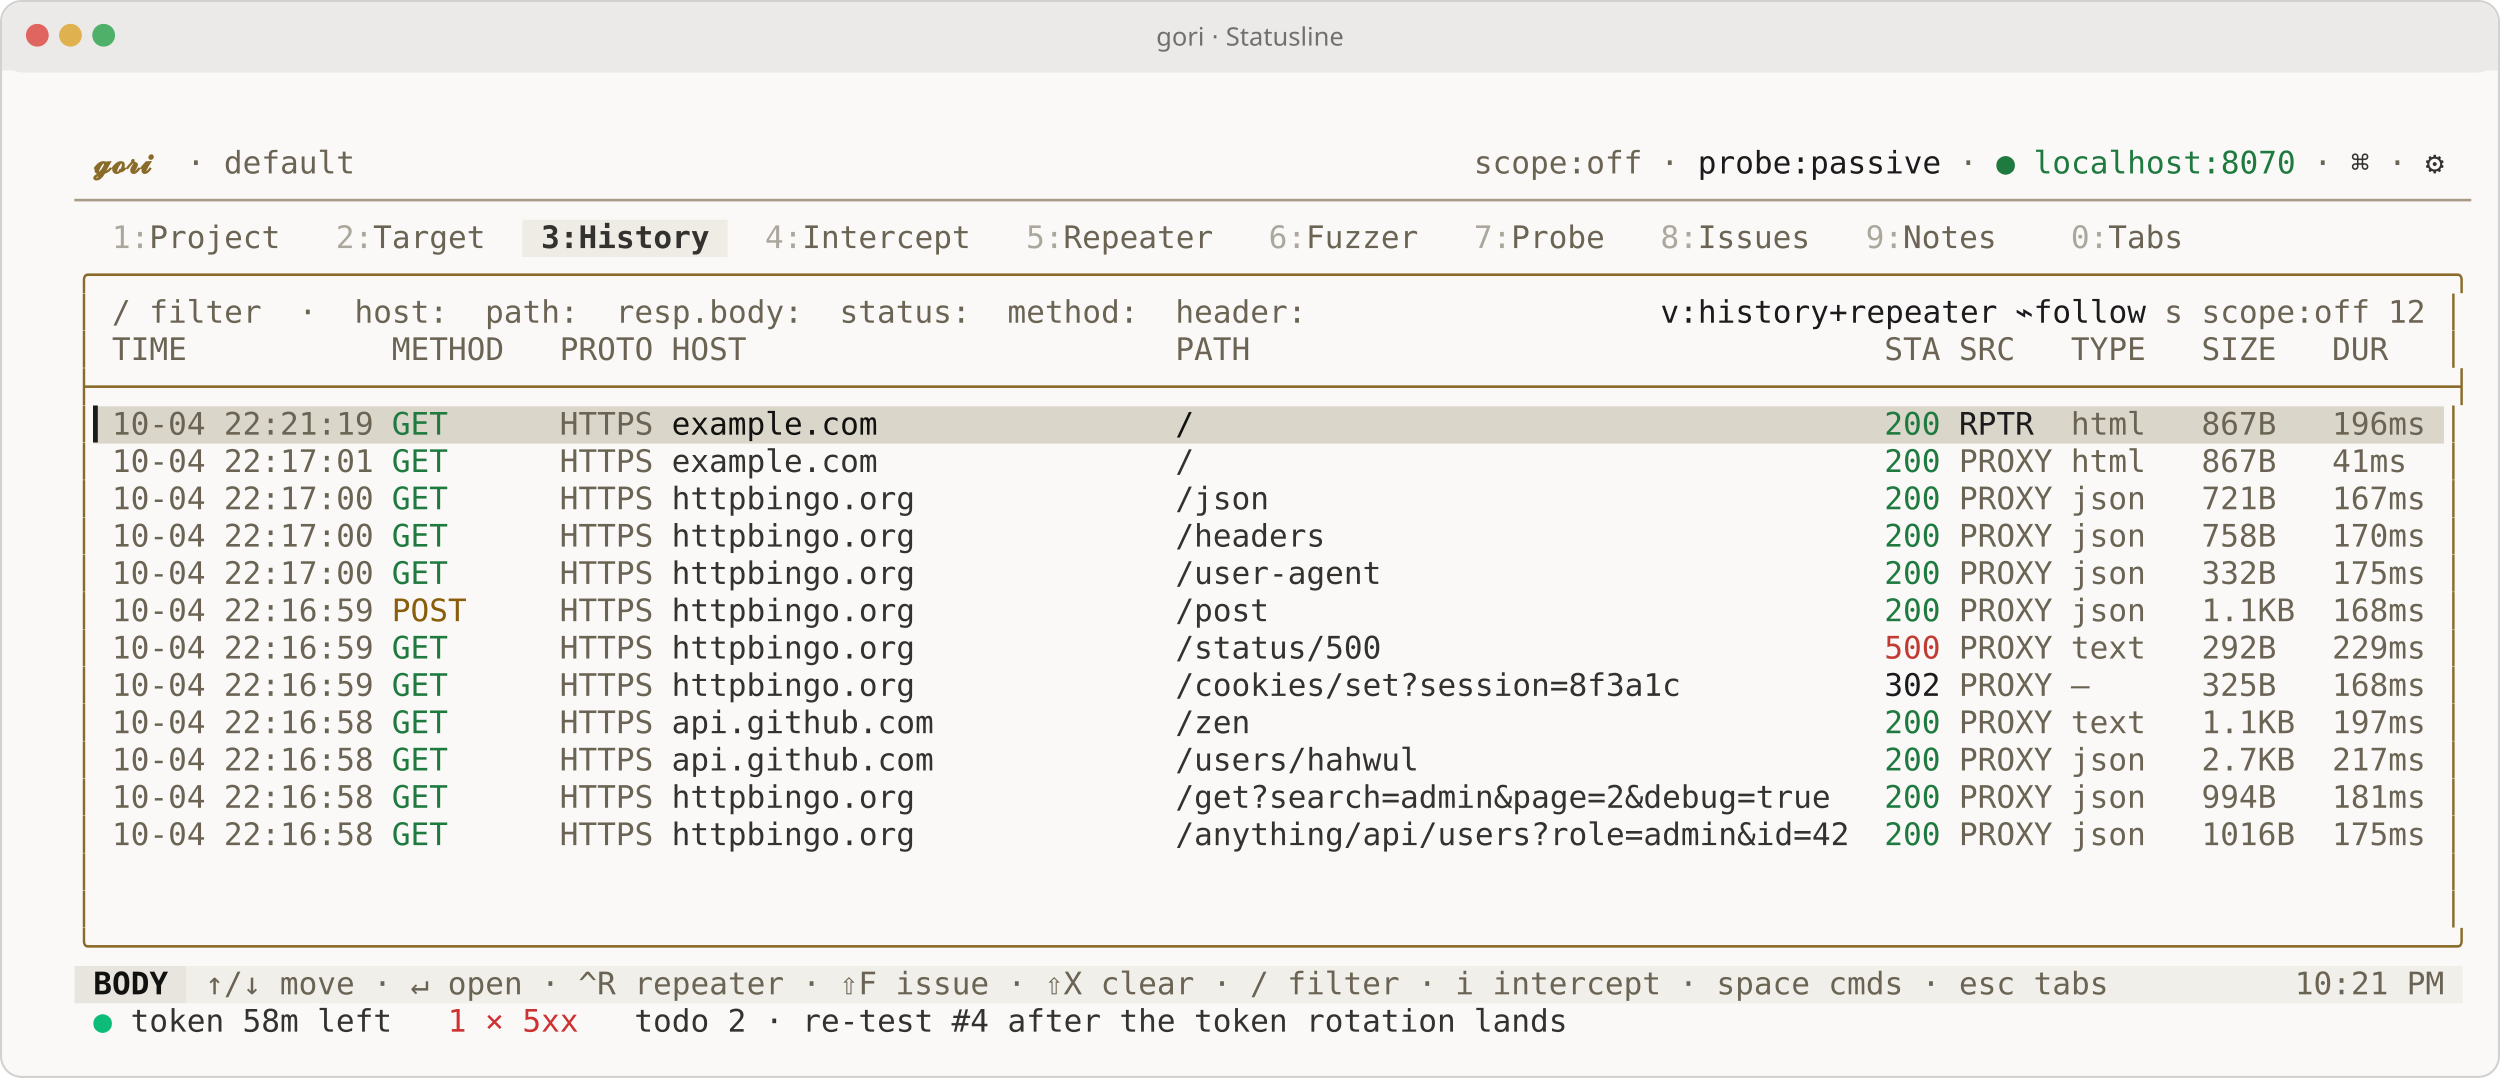
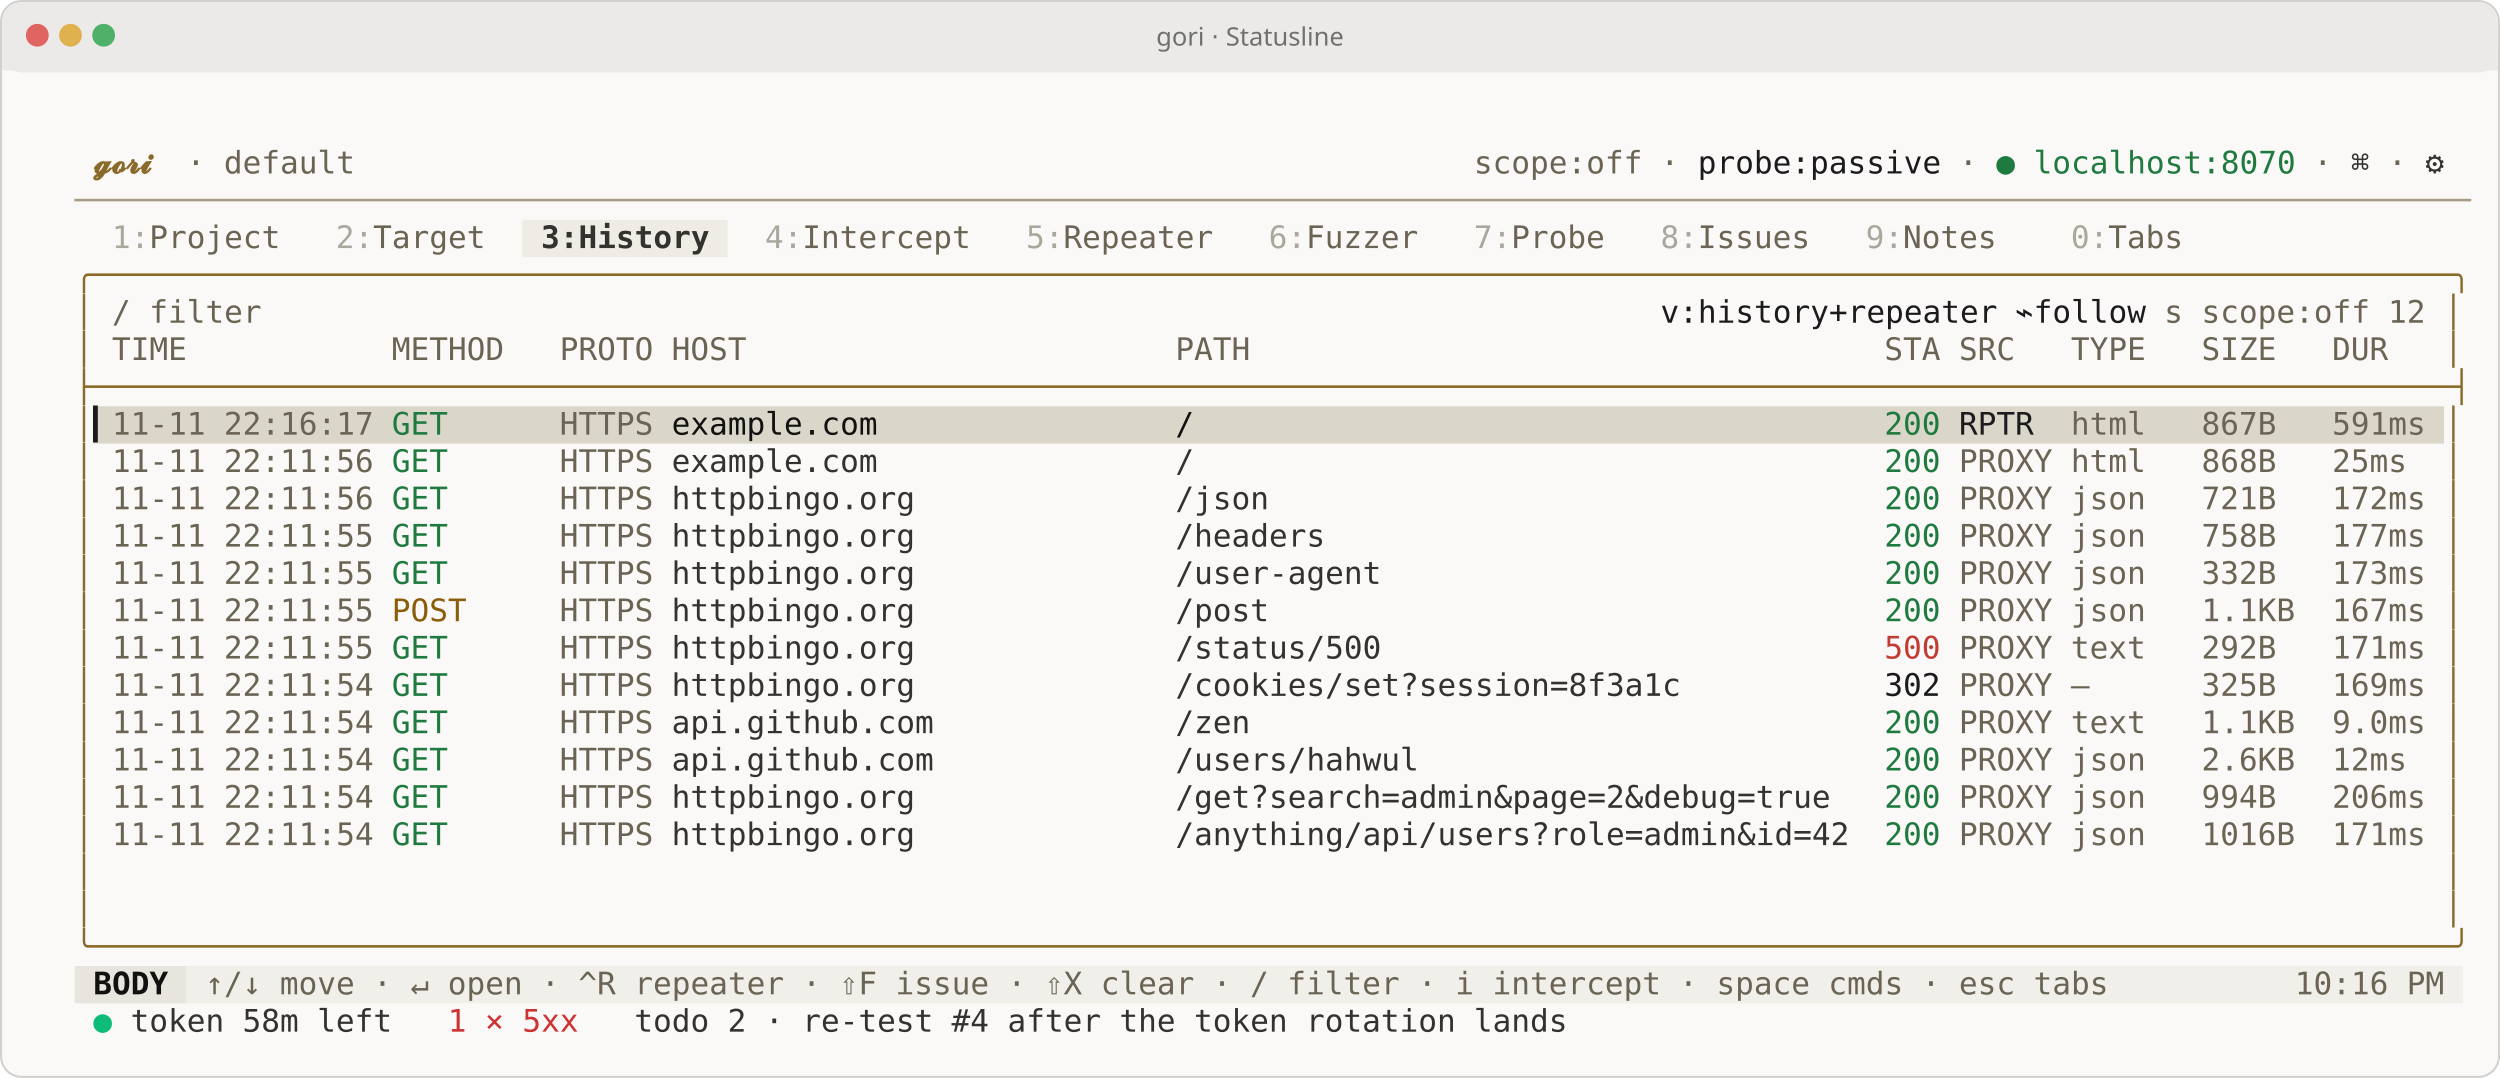
<svg xmlns="http://www.w3.org/2000/svg" width="1206" height="520" viewBox="0 0 1206.0 520.0" font-family="ui-monospace,'SF Mono','JetBrains Mono',Menlo,Consolas,monospace" font-size="15.0px" role="img" aria-label="gori · Statusline">
  <rect x="0.5" y="0.5" width="1205.0" height="519.0" rx="10" ry="10" fill="#faf9f7" stroke="#d2d1cf" stroke-width="1" />
  <rect x="1" y="1" width="1204.0" height="34.0" rx="10" ry="10" fill="#ebeae8" />
  <rect x="1" y="24.0" width="1204.0" height="10" fill="#ebeae8" />
  <circle cx="18.0" cy="17.0" r="5.5" fill="#e0645f" />
  <circle cx="34.0" cy="17.0" r="5.5" fill="#e0b24f" />
  <circle cx="50.0" cy="17.0" r="5.5" fill="#4fb06a" />
  <text x="603.0" y="22.0" text-anchor="middle" fill="#70706f" font-family="'Apple Symbols','Segoe UI Symbol','Cambria Math','STIX Two Math','Noto Sans Math','DejaVu Sans',ui-monospace,'SF Mono','JetBrains Mono',Menlo,Consolas,monospace" font-size="12.3px">gori · Statusline</text>
  <rect x="252.00" y="106.00" width="99.00" height="18.00" fill="#eeece5" />
  <rect x="45.00" y="196.00" width="1134.00" height="18.00" fill="#dbd6ca" />
  <rect x="36.00" y="466.00" width="54.00" height="18.00" fill="#e7e5de" />
  <rect x="90.00" y="466.00" width="1098.00" height="18.00" fill="#f0efea" />
  <text x="45.00" y="83.68" textLength="36.00" lengthAdjust="spacingAndGlyphs" fill="#8a6a28" font-weight="700" xml:space="preserve">𝓰𝓸𝓻𝓲</text>
  <text x="90.00" y="83.68" textLength="9.00" lengthAdjust="spacingAndGlyphs" fill="#6b6454" xml:space="preserve">·</text>
  <text x="108.00" y="83.68" textLength="63.00" lengthAdjust="spacingAndGlyphs" fill="#6b6454" xml:space="preserve">default</text>
  <text x="711.00" y="83.68" textLength="81.00" lengthAdjust="spacingAndGlyphs" fill="#6b6454" xml:space="preserve">scope:off</text>
  <text x="801.00" y="83.68" textLength="9.00" lengthAdjust="spacingAndGlyphs" fill="#6b6454" xml:space="preserve">·</text>
  <text x="819.00" y="83.68" textLength="117.00" lengthAdjust="spacingAndGlyphs" fill="#1b1b1d" xml:space="preserve">probe:passive</text>
  <text x="945.00" y="83.68" textLength="9.00" lengthAdjust="spacingAndGlyphs" fill="#6b6454" xml:space="preserve">·</text>
  <text x="963.00" y="83.68" textLength="9.00" lengthAdjust="spacingAndGlyphs" fill="#1f7a40" xml:space="preserve">●</text>
  <text x="981.00" y="83.68" textLength="126.00" lengthAdjust="spacingAndGlyphs" fill="#1f7a40" xml:space="preserve">localhost:8070</text>
  <text x="1116.00" y="83.68" textLength="9.00" lengthAdjust="spacingAndGlyphs" fill="#6b6454" xml:space="preserve">·</text>
  <text x="1134.00" y="83.68" textLength="9.00" lengthAdjust="spacingAndGlyphs" fill="#33322f" xml:space="preserve">⌘</text>
  <text x="1152.00" y="83.68" textLength="9.00" lengthAdjust="spacingAndGlyphs" fill="#6b6454" xml:space="preserve">·</text>
  <text x="1170.00" y="83.68" textLength="9.00" lengthAdjust="spacingAndGlyphs" fill="#33322f" xml:space="preserve">⚙</text>
  <text x="36.00" y="101.68" textLength="1152.00" lengthAdjust="spacingAndGlyphs" fill="#a89a86" xml:space="preserve">────────────────────────────────────────────────────────────────────────────────────────────────────────────────────────────────</text>
  <text x="54.00" y="119.68" textLength="18.00" lengthAdjust="spacingAndGlyphs" fill="#aba79d" xml:space="preserve">1:</text>
  <text x="72.00" y="119.68" textLength="63.00" lengthAdjust="spacingAndGlyphs" fill="#6b6454" xml:space="preserve">Project</text>
  <text x="162.00" y="119.68" textLength="18.00" lengthAdjust="spacingAndGlyphs" fill="#aba79d" xml:space="preserve">2:</text>
  <text x="180.00" y="119.68" textLength="54.00" lengthAdjust="spacingAndGlyphs" fill="#6b6454" xml:space="preserve">Target</text>
  <text x="261.00" y="119.68" textLength="81.00" lengthAdjust="spacingAndGlyphs" fill="#33322f" font-weight="700" xml:space="preserve">3:History</text>
  <text x="369.00" y="119.68" textLength="18.00" lengthAdjust="spacingAndGlyphs" fill="#aba79d" xml:space="preserve">4:</text>
  <text x="387.00" y="119.68" textLength="81.00" lengthAdjust="spacingAndGlyphs" fill="#6b6454" xml:space="preserve">Intercept</text>
  <text x="495.00" y="119.68" textLength="18.00" lengthAdjust="spacingAndGlyphs" fill="#aba79d" xml:space="preserve">5:</text>
  <text x="513.00" y="119.68" textLength="72.00" lengthAdjust="spacingAndGlyphs" fill="#6b6454" xml:space="preserve">Repeater</text>
  <text x="612.00" y="119.68" textLength="18.00" lengthAdjust="spacingAndGlyphs" fill="#aba79d" xml:space="preserve">6:</text>
  <text x="630.00" y="119.68" textLength="54.00" lengthAdjust="spacingAndGlyphs" fill="#6b6454" xml:space="preserve">Fuzzer</text>
  <text x="711.00" y="119.68" textLength="18.00" lengthAdjust="spacingAndGlyphs" fill="#aba79d" xml:space="preserve">7:</text>
  <text x="729.00" y="119.68" textLength="45.00" lengthAdjust="spacingAndGlyphs" fill="#6b6454" xml:space="preserve">Probe</text>
  <text x="801.00" y="119.68" textLength="18.00" lengthAdjust="spacingAndGlyphs" fill="#aba79d" xml:space="preserve">8:</text>
  <text x="819.00" y="119.68" textLength="54.00" lengthAdjust="spacingAndGlyphs" fill="#6b6454" xml:space="preserve">Issues</text>
  <text x="900.00" y="119.68" textLength="18.00" lengthAdjust="spacingAndGlyphs" fill="#aba79d" xml:space="preserve">9:</text>
  <text x="918.00" y="119.68" textLength="45.00" lengthAdjust="spacingAndGlyphs" fill="#6b6454" xml:space="preserve">Notes</text>
  <text x="999.00" y="119.68" textLength="18.00" lengthAdjust="spacingAndGlyphs" fill="#aba79d" xml:space="preserve">0:</text>
  <text x="1017.00" y="119.68" textLength="36.00" lengthAdjust="spacingAndGlyphs" fill="#6b6454" xml:space="preserve">Tabs</text>
  <text x="36.00" y="137.68" textLength="1152.00" lengthAdjust="spacingAndGlyphs" fill="#8a6a28" xml:space="preserve">╭──────────────────────────────────────────────────────────────────────────────────────────────────────────────────────────────╮</text>
  <text x="36.00" y="155.68" textLength="9.00" lengthAdjust="spacingAndGlyphs" fill="#8a6a28" xml:space="preserve">│</text>
  <text x="54.00" y="155.68" textLength="9.00" lengthAdjust="spacingAndGlyphs" fill="#6b6454" xml:space="preserve">/</text>
  <text x="72.00" y="155.68" textLength="54.00" lengthAdjust="spacingAndGlyphs" fill="#6b6454" xml:space="preserve">filter</text>
-   <text x="144.00" y="155.68" textLength="9.00" lengthAdjust="spacingAndGlyphs" fill="#6b6454" xml:space="preserve">·</text>
-   <text x="171.00" y="155.68" textLength="45.00" lengthAdjust="spacingAndGlyphs" fill="#6b6454" xml:space="preserve">host:</text>
-   <text x="234.00" y="155.68" textLength="45.00" lengthAdjust="spacingAndGlyphs" fill="#6b6454" xml:space="preserve">path:</text>
-   <text x="297.00" y="155.68" textLength="90.00" lengthAdjust="spacingAndGlyphs" fill="#6b6454" xml:space="preserve">resp.body:</text>
-   <text x="405.00" y="155.68" textLength="63.00" lengthAdjust="spacingAndGlyphs" fill="#6b6454" xml:space="preserve">status:</text>
-   <text x="486.00" y="155.68" textLength="63.00" lengthAdjust="spacingAndGlyphs" fill="#6b6454" xml:space="preserve">method:</text>
-   <text x="567.00" y="155.68" textLength="63.00" lengthAdjust="spacingAndGlyphs" fill="#6b6454" xml:space="preserve">header:</text>
  <text x="801.00" y="155.68" textLength="162.00" lengthAdjust="spacingAndGlyphs" fill="#1b1b1d" xml:space="preserve">v:history+repeater</text>
  <text x="972.00" y="155.68" textLength="63.00" lengthAdjust="spacingAndGlyphs" fill="#1b1b1d" xml:space="preserve">⌁follow</text>
  <text x="1044.00" y="155.68" textLength="9.00" lengthAdjust="spacingAndGlyphs" fill="#6b6454" xml:space="preserve">s</text>
  <text x="1062.00" y="155.68" textLength="81.00" lengthAdjust="spacingAndGlyphs" fill="#6b6454" xml:space="preserve">scope:off</text>
  <text x="1152.00" y="155.68" textLength="18.00" lengthAdjust="spacingAndGlyphs" fill="#6b6454" xml:space="preserve">12</text>
  <text x="1179.00" y="155.68" textLength="9.00" lengthAdjust="spacingAndGlyphs" fill="#8a6a28" xml:space="preserve">│</text>
  <text x="36.00" y="173.68" textLength="9.00" lengthAdjust="spacingAndGlyphs" fill="#8a6a28" xml:space="preserve">│</text>
  <text x="54.00" y="173.68" textLength="36.00" lengthAdjust="spacingAndGlyphs" fill="#6b6454" xml:space="preserve">TIME</text>
  <text x="189.00" y="173.68" textLength="54.00" lengthAdjust="spacingAndGlyphs" fill="#6b6454" xml:space="preserve">METHOD</text>
  <text x="270.00" y="173.68" textLength="45.00" lengthAdjust="spacingAndGlyphs" fill="#6b6454" xml:space="preserve">PROTO</text>
  <text x="324.00" y="173.68" textLength="36.00" lengthAdjust="spacingAndGlyphs" fill="#6b6454" xml:space="preserve">HOST</text>
  <text x="567.00" y="173.68" textLength="36.00" lengthAdjust="spacingAndGlyphs" fill="#6b6454" xml:space="preserve">PATH</text>
  <text x="909.00" y="173.68" textLength="27.00" lengthAdjust="spacingAndGlyphs" fill="#6b6454" xml:space="preserve">STA</text>
  <text x="945.00" y="173.68" textLength="27.00" lengthAdjust="spacingAndGlyphs" fill="#6b6454" xml:space="preserve">SRC</text>
  <text x="999.00" y="173.68" textLength="36.00" lengthAdjust="spacingAndGlyphs" fill="#6b6454" xml:space="preserve">TYPE</text>
  <text x="1062.00" y="173.68" textLength="36.00" lengthAdjust="spacingAndGlyphs" fill="#6b6454" xml:space="preserve">SIZE</text>
  <text x="1125.00" y="173.68" textLength="27.00" lengthAdjust="spacingAndGlyphs" fill="#6b6454" xml:space="preserve">DUR</text>
  <text x="1179.00" y="173.68" textLength="9.00" lengthAdjust="spacingAndGlyphs" fill="#8a6a28" xml:space="preserve">│</text>
  <text x="36.00" y="191.68" textLength="1152.00" lengthAdjust="spacingAndGlyphs" fill="#8a6a28" xml:space="preserve">├──────────────────────────────────────────────────────────────────────────────────────────────────────────────────────────────┤</text>
  <text x="36.00" y="209.68" textLength="9.00" lengthAdjust="spacingAndGlyphs" fill="#8a6a28" xml:space="preserve">│</text>
  <text x="45.00" y="209.68" textLength="9.00" lengthAdjust="spacingAndGlyphs" fill="#1b1b1d" xml:space="preserve">▎</text>
-   <text x="54.00" y="209.68" textLength="45.00" lengthAdjust="spacingAndGlyphs" fill="#6b6454" xml:space="preserve">10-04</text>
-   <text x="108.00" y="209.68" textLength="72.00" lengthAdjust="spacingAndGlyphs" fill="#6b6454" xml:space="preserve">22:21:19</text>
+   <text x="54.00" y="209.68" textLength="45.00" lengthAdjust="spacingAndGlyphs" fill="#6b6454" xml:space="preserve">11-11</text>
+   <text x="108.00" y="209.68" textLength="72.00" lengthAdjust="spacingAndGlyphs" fill="#6b6454" xml:space="preserve">22:16:17</text>
  <text x="189.00" y="209.68" textLength="27.00" lengthAdjust="spacingAndGlyphs" fill="#1f7a40" xml:space="preserve">GET</text>
  <text x="270.00" y="209.68" textLength="45.00" lengthAdjust="spacingAndGlyphs" fill="#6b6454" xml:space="preserve">HTTPS</text>
  <text x="324.00" y="209.68" textLength="99.00" lengthAdjust="spacingAndGlyphs" fill="#111110" xml:space="preserve">example.com</text>
  <text x="567.00" y="209.68" textLength="9.00" lengthAdjust="spacingAndGlyphs" fill="#111110" xml:space="preserve">/</text>
  <text x="909.00" y="209.68" textLength="27.00" lengthAdjust="spacingAndGlyphs" fill="#1f7a40" xml:space="preserve">200</text>
  <text x="945.00" y="209.68" textLength="36.00" lengthAdjust="spacingAndGlyphs" fill="#1b1b1d" xml:space="preserve">RPTR</text>
  <text x="999.00" y="209.68" textLength="36.00" lengthAdjust="spacingAndGlyphs" fill="#6b6454" xml:space="preserve">html</text>
  <text x="1062.00" y="209.68" textLength="36.00" lengthAdjust="spacingAndGlyphs" fill="#6b6454" xml:space="preserve">867B</text>
-   <text x="1125.00" y="209.68" textLength="45.00" lengthAdjust="spacingAndGlyphs" fill="#6b6454" xml:space="preserve">196ms</text>
+   <text x="1125.00" y="209.68" textLength="45.00" lengthAdjust="spacingAndGlyphs" fill="#6b6454" xml:space="preserve">591ms</text>
  <text x="1179.00" y="209.68" textLength="9.00" lengthAdjust="spacingAndGlyphs" fill="#8a6a28" xml:space="preserve">│</text>
  <text x="36.00" y="227.68" textLength="9.00" lengthAdjust="spacingAndGlyphs" fill="#8a6a28" xml:space="preserve">│</text>
-   <text x="54.00" y="227.68" textLength="45.00" lengthAdjust="spacingAndGlyphs" fill="#6b6454" xml:space="preserve">10-04</text>
-   <text x="108.00" y="227.68" textLength="72.00" lengthAdjust="spacingAndGlyphs" fill="#6b6454" xml:space="preserve">22:17:01</text>
+   <text x="54.00" y="227.68" textLength="45.00" lengthAdjust="spacingAndGlyphs" fill="#6b6454" xml:space="preserve">11-11</text>
+   <text x="108.00" y="227.68" textLength="72.00" lengthAdjust="spacingAndGlyphs" fill="#6b6454" xml:space="preserve">22:11:56</text>
  <text x="189.00" y="227.68" textLength="27.00" lengthAdjust="spacingAndGlyphs" fill="#1f7a40" xml:space="preserve">GET</text>
  <text x="270.00" y="227.68" textLength="45.00" lengthAdjust="spacingAndGlyphs" fill="#6b6454" xml:space="preserve">HTTPS</text>
  <text x="324.00" y="227.68" textLength="99.00" lengthAdjust="spacingAndGlyphs" fill="#33322f" xml:space="preserve">example.com</text>
  <text x="567.00" y="227.68" textLength="9.00" lengthAdjust="spacingAndGlyphs" fill="#33322f" xml:space="preserve">/</text>
  <text x="909.00" y="227.68" textLength="27.00" lengthAdjust="spacingAndGlyphs" fill="#1f7a40" xml:space="preserve">200</text>
  <text x="945.00" y="227.68" textLength="45.00" lengthAdjust="spacingAndGlyphs" fill="#6b6454" xml:space="preserve">PROXY</text>
  <text x="999.00" y="227.68" textLength="36.00" lengthAdjust="spacingAndGlyphs" fill="#6b6454" xml:space="preserve">html</text>
-   <text x="1062.00" y="227.68" textLength="36.00" lengthAdjust="spacingAndGlyphs" fill="#6b6454" xml:space="preserve">867B</text>
-   <text x="1125.00" y="227.68" textLength="36.00" lengthAdjust="spacingAndGlyphs" fill="#6b6454" xml:space="preserve">41ms</text>
+   <text x="1062.00" y="227.68" textLength="36.00" lengthAdjust="spacingAndGlyphs" fill="#6b6454" xml:space="preserve">868B</text>
+   <text x="1125.00" y="227.68" textLength="36.00" lengthAdjust="spacingAndGlyphs" fill="#6b6454" xml:space="preserve">25ms</text>
  <text x="1179.00" y="227.68" textLength="9.00" lengthAdjust="spacingAndGlyphs" fill="#8a6a28" xml:space="preserve">│</text>
  <text x="36.00" y="245.68" textLength="9.00" lengthAdjust="spacingAndGlyphs" fill="#8a6a28" xml:space="preserve">│</text>
-   <text x="54.00" y="245.68" textLength="45.00" lengthAdjust="spacingAndGlyphs" fill="#6b6454" xml:space="preserve">10-04</text>
-   <text x="108.00" y="245.68" textLength="72.00" lengthAdjust="spacingAndGlyphs" fill="#6b6454" xml:space="preserve">22:17:00</text>
+   <text x="54.00" y="245.68" textLength="45.00" lengthAdjust="spacingAndGlyphs" fill="#6b6454" xml:space="preserve">11-11</text>
+   <text x="108.00" y="245.68" textLength="72.00" lengthAdjust="spacingAndGlyphs" fill="#6b6454" xml:space="preserve">22:11:56</text>
  <text x="189.00" y="245.68" textLength="27.00" lengthAdjust="spacingAndGlyphs" fill="#1f7a40" xml:space="preserve">GET</text>
  <text x="270.00" y="245.68" textLength="45.00" lengthAdjust="spacingAndGlyphs" fill="#6b6454" xml:space="preserve">HTTPS</text>
  <text x="324.00" y="245.68" textLength="117.00" lengthAdjust="spacingAndGlyphs" fill="#33322f" xml:space="preserve">httpbingo.org</text>
  <text x="567.00" y="245.68" textLength="45.00" lengthAdjust="spacingAndGlyphs" fill="#33322f" xml:space="preserve">/json</text>
  <text x="909.00" y="245.68" textLength="27.00" lengthAdjust="spacingAndGlyphs" fill="#1f7a40" xml:space="preserve">200</text>
  <text x="945.00" y="245.68" textLength="45.00" lengthAdjust="spacingAndGlyphs" fill="#6b6454" xml:space="preserve">PROXY</text>
  <text x="999.00" y="245.68" textLength="36.00" lengthAdjust="spacingAndGlyphs" fill="#6b6454" xml:space="preserve">json</text>
  <text x="1062.00" y="245.68" textLength="36.00" lengthAdjust="spacingAndGlyphs" fill="#6b6454" xml:space="preserve">721B</text>
-   <text x="1125.00" y="245.68" textLength="45.00" lengthAdjust="spacingAndGlyphs" fill="#6b6454" xml:space="preserve">167ms</text>
+   <text x="1125.00" y="245.68" textLength="45.00" lengthAdjust="spacingAndGlyphs" fill="#6b6454" xml:space="preserve">172ms</text>
  <text x="1179.00" y="245.68" textLength="9.00" lengthAdjust="spacingAndGlyphs" fill="#8a6a28" xml:space="preserve">│</text>
  <text x="36.00" y="263.68" textLength="9.00" lengthAdjust="spacingAndGlyphs" fill="#8a6a28" xml:space="preserve">│</text>
-   <text x="54.00" y="263.68" textLength="45.00" lengthAdjust="spacingAndGlyphs" fill="#6b6454" xml:space="preserve">10-04</text>
-   <text x="108.00" y="263.68" textLength="72.00" lengthAdjust="spacingAndGlyphs" fill="#6b6454" xml:space="preserve">22:17:00</text>
+   <text x="54.00" y="263.68" textLength="45.00" lengthAdjust="spacingAndGlyphs" fill="#6b6454" xml:space="preserve">11-11</text>
+   <text x="108.00" y="263.68" textLength="72.00" lengthAdjust="spacingAndGlyphs" fill="#6b6454" xml:space="preserve">22:11:55</text>
  <text x="189.00" y="263.68" textLength="27.00" lengthAdjust="spacingAndGlyphs" fill="#1f7a40" xml:space="preserve">GET</text>
  <text x="270.00" y="263.68" textLength="45.00" lengthAdjust="spacingAndGlyphs" fill="#6b6454" xml:space="preserve">HTTPS</text>
  <text x="324.00" y="263.68" textLength="117.00" lengthAdjust="spacingAndGlyphs" fill="#33322f" xml:space="preserve">httpbingo.org</text>
  <text x="567.00" y="263.68" textLength="72.00" lengthAdjust="spacingAndGlyphs" fill="#33322f" xml:space="preserve">/headers</text>
  <text x="909.00" y="263.68" textLength="27.00" lengthAdjust="spacingAndGlyphs" fill="#1f7a40" xml:space="preserve">200</text>
  <text x="945.00" y="263.68" textLength="45.00" lengthAdjust="spacingAndGlyphs" fill="#6b6454" xml:space="preserve">PROXY</text>
  <text x="999.00" y="263.68" textLength="36.00" lengthAdjust="spacingAndGlyphs" fill="#6b6454" xml:space="preserve">json</text>
  <text x="1062.00" y="263.68" textLength="36.00" lengthAdjust="spacingAndGlyphs" fill="#6b6454" xml:space="preserve">758B</text>
-   <text x="1125.00" y="263.68" textLength="45.00" lengthAdjust="spacingAndGlyphs" fill="#6b6454" xml:space="preserve">170ms</text>
+   <text x="1125.00" y="263.68" textLength="45.00" lengthAdjust="spacingAndGlyphs" fill="#6b6454" xml:space="preserve">177ms</text>
  <text x="1179.00" y="263.68" textLength="9.00" lengthAdjust="spacingAndGlyphs" fill="#8a6a28" xml:space="preserve">│</text>
  <text x="36.00" y="281.68" textLength="9.00" lengthAdjust="spacingAndGlyphs" fill="#8a6a28" xml:space="preserve">│</text>
-   <text x="54.00" y="281.68" textLength="45.00" lengthAdjust="spacingAndGlyphs" fill="#6b6454" xml:space="preserve">10-04</text>
-   <text x="108.00" y="281.68" textLength="72.00" lengthAdjust="spacingAndGlyphs" fill="#6b6454" xml:space="preserve">22:17:00</text>
+   <text x="54.00" y="281.68" textLength="45.00" lengthAdjust="spacingAndGlyphs" fill="#6b6454" xml:space="preserve">11-11</text>
+   <text x="108.00" y="281.68" textLength="72.00" lengthAdjust="spacingAndGlyphs" fill="#6b6454" xml:space="preserve">22:11:55</text>
  <text x="189.00" y="281.68" textLength="27.00" lengthAdjust="spacingAndGlyphs" fill="#1f7a40" xml:space="preserve">GET</text>
  <text x="270.00" y="281.68" textLength="45.00" lengthAdjust="spacingAndGlyphs" fill="#6b6454" xml:space="preserve">HTTPS</text>
  <text x="324.00" y="281.68" textLength="117.00" lengthAdjust="spacingAndGlyphs" fill="#33322f" xml:space="preserve">httpbingo.org</text>
  <text x="567.00" y="281.68" textLength="99.00" lengthAdjust="spacingAndGlyphs" fill="#33322f" xml:space="preserve">/user-agent</text>
  <text x="909.00" y="281.68" textLength="27.00" lengthAdjust="spacingAndGlyphs" fill="#1f7a40" xml:space="preserve">200</text>
  <text x="945.00" y="281.68" textLength="45.00" lengthAdjust="spacingAndGlyphs" fill="#6b6454" xml:space="preserve">PROXY</text>
  <text x="999.00" y="281.68" textLength="36.00" lengthAdjust="spacingAndGlyphs" fill="#6b6454" xml:space="preserve">json</text>
  <text x="1062.00" y="281.68" textLength="36.00" lengthAdjust="spacingAndGlyphs" fill="#6b6454" xml:space="preserve">332B</text>
-   <text x="1125.00" y="281.68" textLength="45.00" lengthAdjust="spacingAndGlyphs" fill="#6b6454" xml:space="preserve">175ms</text>
+   <text x="1125.00" y="281.68" textLength="45.00" lengthAdjust="spacingAndGlyphs" fill="#6b6454" xml:space="preserve">173ms</text>
  <text x="1179.00" y="281.68" textLength="9.00" lengthAdjust="spacingAndGlyphs" fill="#8a6a28" xml:space="preserve">│</text>
  <text x="36.00" y="299.68" textLength="9.00" lengthAdjust="spacingAndGlyphs" fill="#8a6a28" xml:space="preserve">│</text>
-   <text x="54.00" y="299.68" textLength="45.00" lengthAdjust="spacingAndGlyphs" fill="#6b6454" xml:space="preserve">10-04</text>
-   <text x="108.00" y="299.68" textLength="72.00" lengthAdjust="spacingAndGlyphs" fill="#6b6454" xml:space="preserve">22:16:59</text>
+   <text x="54.00" y="299.68" textLength="45.00" lengthAdjust="spacingAndGlyphs" fill="#6b6454" xml:space="preserve">11-11</text>
+   <text x="108.00" y="299.68" textLength="72.00" lengthAdjust="spacingAndGlyphs" fill="#6b6454" xml:space="preserve">22:11:55</text>
  <text x="189.00" y="299.68" textLength="36.00" lengthAdjust="spacingAndGlyphs" fill="#8a5d0a" xml:space="preserve">POST</text>
  <text x="270.00" y="299.68" textLength="45.00" lengthAdjust="spacingAndGlyphs" fill="#6b6454" xml:space="preserve">HTTPS</text>
  <text x="324.00" y="299.68" textLength="117.00" lengthAdjust="spacingAndGlyphs" fill="#33322f" xml:space="preserve">httpbingo.org</text>
  <text x="567.00" y="299.68" textLength="45.00" lengthAdjust="spacingAndGlyphs" fill="#33322f" xml:space="preserve">/post</text>
  <text x="909.00" y="299.68" textLength="27.00" lengthAdjust="spacingAndGlyphs" fill="#1f7a40" xml:space="preserve">200</text>
  <text x="945.00" y="299.68" textLength="45.00" lengthAdjust="spacingAndGlyphs" fill="#6b6454" xml:space="preserve">PROXY</text>
  <text x="999.00" y="299.68" textLength="36.00" lengthAdjust="spacingAndGlyphs" fill="#6b6454" xml:space="preserve">json</text>
  <text x="1062.00" y="299.68" textLength="45.00" lengthAdjust="spacingAndGlyphs" fill="#6b6454" xml:space="preserve">1.1KB</text>
-   <text x="1125.00" y="299.68" textLength="45.00" lengthAdjust="spacingAndGlyphs" fill="#6b6454" xml:space="preserve">168ms</text>
+   <text x="1125.00" y="299.68" textLength="45.00" lengthAdjust="spacingAndGlyphs" fill="#6b6454" xml:space="preserve">167ms</text>
  <text x="1179.00" y="299.68" textLength="9.00" lengthAdjust="spacingAndGlyphs" fill="#8a6a28" xml:space="preserve">│</text>
  <text x="36.00" y="317.68" textLength="9.00" lengthAdjust="spacingAndGlyphs" fill="#8a6a28" xml:space="preserve">│</text>
-   <text x="54.00" y="317.68" textLength="45.00" lengthAdjust="spacingAndGlyphs" fill="#6b6454" xml:space="preserve">10-04</text>
-   <text x="108.00" y="317.68" textLength="72.00" lengthAdjust="spacingAndGlyphs" fill="#6b6454" xml:space="preserve">22:16:59</text>
+   <text x="54.00" y="317.68" textLength="45.00" lengthAdjust="spacingAndGlyphs" fill="#6b6454" xml:space="preserve">11-11</text>
+   <text x="108.00" y="317.68" textLength="72.00" lengthAdjust="spacingAndGlyphs" fill="#6b6454" xml:space="preserve">22:11:55</text>
  <text x="189.00" y="317.68" textLength="27.00" lengthAdjust="spacingAndGlyphs" fill="#1f7a40" xml:space="preserve">GET</text>
  <text x="270.00" y="317.68" textLength="45.00" lengthAdjust="spacingAndGlyphs" fill="#6b6454" xml:space="preserve">HTTPS</text>
  <text x="324.00" y="317.68" textLength="117.00" lengthAdjust="spacingAndGlyphs" fill="#33322f" xml:space="preserve">httpbingo.org</text>
  <text x="567.00" y="317.68" textLength="99.00" lengthAdjust="spacingAndGlyphs" fill="#33322f" xml:space="preserve">/status/500</text>
  <text x="909.00" y="317.68" textLength="27.00" lengthAdjust="spacingAndGlyphs" fill="#c23b32" xml:space="preserve">500</text>
  <text x="945.00" y="317.68" textLength="45.00" lengthAdjust="spacingAndGlyphs" fill="#6b6454" xml:space="preserve">PROXY</text>
  <text x="999.00" y="317.68" textLength="36.00" lengthAdjust="spacingAndGlyphs" fill="#6b6454" xml:space="preserve">text</text>
  <text x="1062.00" y="317.68" textLength="36.00" lengthAdjust="spacingAndGlyphs" fill="#6b6454" xml:space="preserve">292B</text>
-   <text x="1125.00" y="317.68" textLength="45.00" lengthAdjust="spacingAndGlyphs" fill="#6b6454" xml:space="preserve">229ms</text>
+   <text x="1125.00" y="317.68" textLength="45.00" lengthAdjust="spacingAndGlyphs" fill="#6b6454" xml:space="preserve">171ms</text>
  <text x="1179.00" y="317.68" textLength="9.00" lengthAdjust="spacingAndGlyphs" fill="#8a6a28" xml:space="preserve">│</text>
  <text x="36.00" y="335.68" textLength="9.00" lengthAdjust="spacingAndGlyphs" fill="#8a6a28" xml:space="preserve">│</text>
-   <text x="54.00" y="335.68" textLength="45.00" lengthAdjust="spacingAndGlyphs" fill="#6b6454" xml:space="preserve">10-04</text>
-   <text x="108.00" y="335.68" textLength="72.00" lengthAdjust="spacingAndGlyphs" fill="#6b6454" xml:space="preserve">22:16:59</text>
+   <text x="54.00" y="335.68" textLength="45.00" lengthAdjust="spacingAndGlyphs" fill="#6b6454" xml:space="preserve">11-11</text>
+   <text x="108.00" y="335.68" textLength="72.00" lengthAdjust="spacingAndGlyphs" fill="#6b6454" xml:space="preserve">22:11:54</text>
  <text x="189.00" y="335.68" textLength="27.00" lengthAdjust="spacingAndGlyphs" fill="#1f7a40" xml:space="preserve">GET</text>
  <text x="270.00" y="335.68" textLength="45.00" lengthAdjust="spacingAndGlyphs" fill="#6b6454" xml:space="preserve">HTTPS</text>
  <text x="324.00" y="335.68" textLength="117.00" lengthAdjust="spacingAndGlyphs" fill="#33322f" xml:space="preserve">httpbingo.org</text>
  <text x="567.00" y="335.68" textLength="243.00" lengthAdjust="spacingAndGlyphs" fill="#33322f" xml:space="preserve">/cookies/set?session=8f3a1c</text>
  <text x="909.00" y="335.68" textLength="27.00" lengthAdjust="spacingAndGlyphs" fill="#1b1b1d" xml:space="preserve">302</text>
  <text x="945.00" y="335.68" textLength="45.00" lengthAdjust="spacingAndGlyphs" fill="#6b6454" xml:space="preserve">PROXY</text>
  <text x="999.00" y="335.68" textLength="9.00" lengthAdjust="spacingAndGlyphs" fill="#6b6454" xml:space="preserve">—</text>
  <text x="1062.00" y="335.68" textLength="36.00" lengthAdjust="spacingAndGlyphs" fill="#6b6454" xml:space="preserve">325B</text>
-   <text x="1125.00" y="335.68" textLength="45.00" lengthAdjust="spacingAndGlyphs" fill="#6b6454" xml:space="preserve">168ms</text>
+   <text x="1125.00" y="335.68" textLength="45.00" lengthAdjust="spacingAndGlyphs" fill="#6b6454" xml:space="preserve">169ms</text>
  <text x="1179.00" y="335.68" textLength="9.00" lengthAdjust="spacingAndGlyphs" fill="#8a6a28" xml:space="preserve">│</text>
  <text x="36.00" y="353.68" textLength="9.00" lengthAdjust="spacingAndGlyphs" fill="#8a6a28" xml:space="preserve">│</text>
-   <text x="54.00" y="353.68" textLength="45.00" lengthAdjust="spacingAndGlyphs" fill="#6b6454" xml:space="preserve">10-04</text>
-   <text x="108.00" y="353.68" textLength="72.00" lengthAdjust="spacingAndGlyphs" fill="#6b6454" xml:space="preserve">22:16:58</text>
+   <text x="54.00" y="353.68" textLength="45.00" lengthAdjust="spacingAndGlyphs" fill="#6b6454" xml:space="preserve">11-11</text>
+   <text x="108.00" y="353.68" textLength="72.00" lengthAdjust="spacingAndGlyphs" fill="#6b6454" xml:space="preserve">22:11:54</text>
  <text x="189.00" y="353.68" textLength="27.00" lengthAdjust="spacingAndGlyphs" fill="#1f7a40" xml:space="preserve">GET</text>
  <text x="270.00" y="353.68" textLength="45.00" lengthAdjust="spacingAndGlyphs" fill="#6b6454" xml:space="preserve">HTTPS</text>
  <text x="324.00" y="353.68" textLength="126.00" lengthAdjust="spacingAndGlyphs" fill="#33322f" xml:space="preserve">api.github.com</text>
  <text x="567.00" y="353.68" textLength="36.00" lengthAdjust="spacingAndGlyphs" fill="#33322f" xml:space="preserve">/zen</text>
  <text x="909.00" y="353.68" textLength="27.00" lengthAdjust="spacingAndGlyphs" fill="#1f7a40" xml:space="preserve">200</text>
  <text x="945.00" y="353.68" textLength="45.00" lengthAdjust="spacingAndGlyphs" fill="#6b6454" xml:space="preserve">PROXY</text>
  <text x="999.00" y="353.68" textLength="36.00" lengthAdjust="spacingAndGlyphs" fill="#6b6454" xml:space="preserve">text</text>
  <text x="1062.00" y="353.68" textLength="45.00" lengthAdjust="spacingAndGlyphs" fill="#6b6454" xml:space="preserve">1.1KB</text>
-   <text x="1125.00" y="353.68" textLength="45.00" lengthAdjust="spacingAndGlyphs" fill="#6b6454" xml:space="preserve">197ms</text>
+   <text x="1125.00" y="353.68" textLength="45.00" lengthAdjust="spacingAndGlyphs" fill="#6b6454" xml:space="preserve">9.0ms</text>
  <text x="1179.00" y="353.68" textLength="9.00" lengthAdjust="spacingAndGlyphs" fill="#8a6a28" xml:space="preserve">│</text>
  <text x="36.00" y="371.68" textLength="9.00" lengthAdjust="spacingAndGlyphs" fill="#8a6a28" xml:space="preserve">│</text>
-   <text x="54.00" y="371.68" textLength="45.00" lengthAdjust="spacingAndGlyphs" fill="#6b6454" xml:space="preserve">10-04</text>
-   <text x="108.00" y="371.68" textLength="72.00" lengthAdjust="spacingAndGlyphs" fill="#6b6454" xml:space="preserve">22:16:58</text>
+   <text x="54.00" y="371.68" textLength="45.00" lengthAdjust="spacingAndGlyphs" fill="#6b6454" xml:space="preserve">11-11</text>
+   <text x="108.00" y="371.68" textLength="72.00" lengthAdjust="spacingAndGlyphs" fill="#6b6454" xml:space="preserve">22:11:54</text>
  <text x="189.00" y="371.68" textLength="27.00" lengthAdjust="spacingAndGlyphs" fill="#1f7a40" xml:space="preserve">GET</text>
  <text x="270.00" y="371.68" textLength="45.00" lengthAdjust="spacingAndGlyphs" fill="#6b6454" xml:space="preserve">HTTPS</text>
  <text x="324.00" y="371.68" textLength="126.00" lengthAdjust="spacingAndGlyphs" fill="#33322f" xml:space="preserve">api.github.com</text>
  <text x="567.00" y="371.68" textLength="117.00" lengthAdjust="spacingAndGlyphs" fill="#33322f" xml:space="preserve">/users/hahwul</text>
  <text x="909.00" y="371.68" textLength="27.00" lengthAdjust="spacingAndGlyphs" fill="#1f7a40" xml:space="preserve">200</text>
  <text x="945.00" y="371.68" textLength="45.00" lengthAdjust="spacingAndGlyphs" fill="#6b6454" xml:space="preserve">PROXY</text>
  <text x="999.00" y="371.68" textLength="36.00" lengthAdjust="spacingAndGlyphs" fill="#6b6454" xml:space="preserve">json</text>
-   <text x="1062.00" y="371.68" textLength="45.00" lengthAdjust="spacingAndGlyphs" fill="#6b6454" xml:space="preserve">2.7KB</text>
-   <text x="1125.00" y="371.68" textLength="45.00" lengthAdjust="spacingAndGlyphs" fill="#6b6454" xml:space="preserve">217ms</text>
+   <text x="1062.00" y="371.68" textLength="45.00" lengthAdjust="spacingAndGlyphs" fill="#6b6454" xml:space="preserve">2.6KB</text>
+   <text x="1125.00" y="371.68" textLength="36.00" lengthAdjust="spacingAndGlyphs" fill="#6b6454" xml:space="preserve">12ms</text>
  <text x="1179.00" y="371.68" textLength="9.00" lengthAdjust="spacingAndGlyphs" fill="#8a6a28" xml:space="preserve">│</text>
  <text x="36.00" y="389.68" textLength="9.00" lengthAdjust="spacingAndGlyphs" fill="#8a6a28" xml:space="preserve">│</text>
-   <text x="54.00" y="389.68" textLength="45.00" lengthAdjust="spacingAndGlyphs" fill="#6b6454" xml:space="preserve">10-04</text>
-   <text x="108.00" y="389.68" textLength="72.00" lengthAdjust="spacingAndGlyphs" fill="#6b6454" xml:space="preserve">22:16:58</text>
+   <text x="54.00" y="389.68" textLength="45.00" lengthAdjust="spacingAndGlyphs" fill="#6b6454" xml:space="preserve">11-11</text>
+   <text x="108.00" y="389.68" textLength="72.00" lengthAdjust="spacingAndGlyphs" fill="#6b6454" xml:space="preserve">22:11:54</text>
  <text x="189.00" y="389.68" textLength="27.00" lengthAdjust="spacingAndGlyphs" fill="#1f7a40" xml:space="preserve">GET</text>
  <text x="270.00" y="389.68" textLength="45.00" lengthAdjust="spacingAndGlyphs" fill="#6b6454" xml:space="preserve">HTTPS</text>
  <text x="324.00" y="389.68" textLength="117.00" lengthAdjust="spacingAndGlyphs" fill="#33322f" xml:space="preserve">httpbingo.org</text>
  <text x="567.00" y="389.68" textLength="315.00" lengthAdjust="spacingAndGlyphs" fill="#33322f" xml:space="preserve">/get?search=admin&amp;page=2&amp;debug=true</text>
  <text x="909.00" y="389.68" textLength="27.00" lengthAdjust="spacingAndGlyphs" fill="#1f7a40" xml:space="preserve">200</text>
  <text x="945.00" y="389.68" textLength="45.00" lengthAdjust="spacingAndGlyphs" fill="#6b6454" xml:space="preserve">PROXY</text>
  <text x="999.00" y="389.68" textLength="36.00" lengthAdjust="spacingAndGlyphs" fill="#6b6454" xml:space="preserve">json</text>
  <text x="1062.00" y="389.68" textLength="36.00" lengthAdjust="spacingAndGlyphs" fill="#6b6454" xml:space="preserve">994B</text>
-   <text x="1125.00" y="389.68" textLength="45.00" lengthAdjust="spacingAndGlyphs" fill="#6b6454" xml:space="preserve">181ms</text>
+   <text x="1125.00" y="389.68" textLength="45.00" lengthAdjust="spacingAndGlyphs" fill="#6b6454" xml:space="preserve">206ms</text>
  <text x="1179.00" y="389.68" textLength="9.00" lengthAdjust="spacingAndGlyphs" fill="#8a6a28" xml:space="preserve">│</text>
  <text x="36.00" y="407.68" textLength="9.00" lengthAdjust="spacingAndGlyphs" fill="#8a6a28" xml:space="preserve">│</text>
-   <text x="54.00" y="407.68" textLength="45.00" lengthAdjust="spacingAndGlyphs" fill="#6b6454" xml:space="preserve">10-04</text>
-   <text x="108.00" y="407.68" textLength="72.00" lengthAdjust="spacingAndGlyphs" fill="#6b6454" xml:space="preserve">22:16:58</text>
+   <text x="54.00" y="407.68" textLength="45.00" lengthAdjust="spacingAndGlyphs" fill="#6b6454" xml:space="preserve">11-11</text>
+   <text x="108.00" y="407.68" textLength="72.00" lengthAdjust="spacingAndGlyphs" fill="#6b6454" xml:space="preserve">22:11:54</text>
  <text x="189.00" y="407.68" textLength="27.00" lengthAdjust="spacingAndGlyphs" fill="#1f7a40" xml:space="preserve">GET</text>
  <text x="270.00" y="407.68" textLength="45.00" lengthAdjust="spacingAndGlyphs" fill="#6b6454" xml:space="preserve">HTTPS</text>
  <text x="324.00" y="407.68" textLength="117.00" lengthAdjust="spacingAndGlyphs" fill="#33322f" xml:space="preserve">httpbingo.org</text>
  <text x="567.00" y="407.68" textLength="324.00" lengthAdjust="spacingAndGlyphs" fill="#33322f" xml:space="preserve">/anything/api/users?role=admin&amp;id=42</text>
  <text x="909.00" y="407.68" textLength="27.00" lengthAdjust="spacingAndGlyphs" fill="#1f7a40" xml:space="preserve">200</text>
  <text x="945.00" y="407.68" textLength="45.00" lengthAdjust="spacingAndGlyphs" fill="#6b6454" xml:space="preserve">PROXY</text>
  <text x="999.00" y="407.68" textLength="36.00" lengthAdjust="spacingAndGlyphs" fill="#6b6454" xml:space="preserve">json</text>
  <text x="1062.00" y="407.68" textLength="45.00" lengthAdjust="spacingAndGlyphs" fill="#6b6454" xml:space="preserve">1016B</text>
-   <text x="1125.00" y="407.68" textLength="45.00" lengthAdjust="spacingAndGlyphs" fill="#6b6454" xml:space="preserve">175ms</text>
+   <text x="1125.00" y="407.68" textLength="45.00" lengthAdjust="spacingAndGlyphs" fill="#6b6454" xml:space="preserve">171ms</text>
  <text x="1179.00" y="407.68" textLength="9.00" lengthAdjust="spacingAndGlyphs" fill="#8a6a28" xml:space="preserve">│</text>
  <text x="36.00" y="425.68" textLength="9.00" lengthAdjust="spacingAndGlyphs" fill="#8a6a28" xml:space="preserve">│</text>
  <text x="1179.00" y="425.68" textLength="9.00" lengthAdjust="spacingAndGlyphs" fill="#8a6a28" xml:space="preserve">│</text>
  <text x="36.00" y="443.68" textLength="9.00" lengthAdjust="spacingAndGlyphs" fill="#8a6a28" xml:space="preserve">│</text>
  <text x="1179.00" y="443.68" textLength="9.00" lengthAdjust="spacingAndGlyphs" fill="#8a6a28" xml:space="preserve">│</text>
  <text x="36.00" y="461.68" textLength="1152.00" lengthAdjust="spacingAndGlyphs" fill="#8a6a28" xml:space="preserve">╰──────────────────────────────────────────────────────────────────────────────────────────────────────────────────────────────╯</text>
  <text x="45.00" y="479.68" textLength="36.00" lengthAdjust="spacingAndGlyphs" fill="#111110" font-weight="700" xml:space="preserve">BODY</text>
  <text x="99.00" y="479.68" textLength="27.00" lengthAdjust="spacingAndGlyphs" fill="#6b6454" xml:space="preserve">↑/↓</text>
  <text x="135.00" y="479.68" textLength="36.00" lengthAdjust="spacingAndGlyphs" fill="#6b6454" xml:space="preserve">move</text>
  <text x="180.00" y="479.68" textLength="9.00" lengthAdjust="spacingAndGlyphs" fill="#6b6454" xml:space="preserve">·</text>
  <text x="198.00" y="479.68" textLength="9.00" lengthAdjust="spacingAndGlyphs" fill="#6b6454" xml:space="preserve">↵</text>
  <text x="216.00" y="479.68" textLength="36.00" lengthAdjust="spacingAndGlyphs" fill="#6b6454" xml:space="preserve">open</text>
  <text x="261.00" y="479.68" textLength="9.00" lengthAdjust="spacingAndGlyphs" fill="#6b6454" xml:space="preserve">·</text>
  <text x="279.00" y="479.68" textLength="18.00" lengthAdjust="spacingAndGlyphs" fill="#6b6454" xml:space="preserve">^R</text>
  <text x="306.00" y="479.68" textLength="72.00" lengthAdjust="spacingAndGlyphs" fill="#6b6454" xml:space="preserve">repeater</text>
  <text x="387.00" y="479.68" textLength="9.00" lengthAdjust="spacingAndGlyphs" fill="#6b6454" xml:space="preserve">·</text>
  <text x="405.00" y="479.68" textLength="18.00" lengthAdjust="spacingAndGlyphs" fill="#6b6454" xml:space="preserve">⇧F</text>
  <text x="432.00" y="479.68" textLength="45.00" lengthAdjust="spacingAndGlyphs" fill="#6b6454" xml:space="preserve">issue</text>
  <text x="486.00" y="479.68" textLength="9.00" lengthAdjust="spacingAndGlyphs" fill="#6b6454" xml:space="preserve">·</text>
  <text x="504.00" y="479.68" textLength="18.00" lengthAdjust="spacingAndGlyphs" fill="#6b6454" xml:space="preserve">⇧X</text>
  <text x="531.00" y="479.68" textLength="45.00" lengthAdjust="spacingAndGlyphs" fill="#6b6454" xml:space="preserve">clear</text>
  <text x="585.00" y="479.68" textLength="9.00" lengthAdjust="spacingAndGlyphs" fill="#6b6454" xml:space="preserve">·</text>
  <text x="603.00" y="479.68" textLength="9.00" lengthAdjust="spacingAndGlyphs" fill="#6b6454" xml:space="preserve">/</text>
  <text x="621.00" y="479.68" textLength="54.00" lengthAdjust="spacingAndGlyphs" fill="#6b6454" xml:space="preserve">filter</text>
  <text x="684.00" y="479.68" textLength="9.00" lengthAdjust="spacingAndGlyphs" fill="#6b6454" xml:space="preserve">·</text>
  <text x="702.00" y="479.68" textLength="9.00" lengthAdjust="spacingAndGlyphs" fill="#6b6454" xml:space="preserve">i</text>
  <text x="720.00" y="479.68" textLength="81.00" lengthAdjust="spacingAndGlyphs" fill="#6b6454" xml:space="preserve">intercept</text>
  <text x="810.00" y="479.68" textLength="9.00" lengthAdjust="spacingAndGlyphs" fill="#6b6454" xml:space="preserve">·</text>
  <text x="828.00" y="479.68" textLength="45.00" lengthAdjust="spacingAndGlyphs" fill="#6b6454" xml:space="preserve">space</text>
  <text x="882.00" y="479.68" textLength="36.00" lengthAdjust="spacingAndGlyphs" fill="#6b6454" xml:space="preserve">cmds</text>
  <text x="927.00" y="479.68" textLength="9.00" lengthAdjust="spacingAndGlyphs" fill="#6b6454" xml:space="preserve">·</text>
  <text x="945.00" y="479.68" textLength="27.00" lengthAdjust="spacingAndGlyphs" fill="#6b6454" xml:space="preserve">esc</text>
  <text x="981.00" y="479.68" textLength="36.00" lengthAdjust="spacingAndGlyphs" fill="#6b6454" xml:space="preserve">tabs</text>
-   <text x="1107.00" y="479.68" textLength="45.00" lengthAdjust="spacingAndGlyphs" fill="#6b6454" xml:space="preserve">10:21</text>
+   <text x="1107.00" y="479.68" textLength="45.00" lengthAdjust="spacingAndGlyphs" fill="#6b6454" xml:space="preserve">10:16</text>
  <text x="1161.00" y="479.68" textLength="18.00" lengthAdjust="spacingAndGlyphs" fill="#6b6454" xml:space="preserve">PM</text>
  <text x="45.00" y="497.68" textLength="9.00" lengthAdjust="spacingAndGlyphs" fill="#0dbc79" xml:space="preserve">●</text>
  <text x="63.00" y="497.68" textLength="45.00" lengthAdjust="spacingAndGlyphs" fill="#33322f" xml:space="preserve">token</text>
  <text x="117.00" y="497.68" textLength="27.00" lengthAdjust="spacingAndGlyphs" fill="#33322f" xml:space="preserve">58m</text>
  <text x="153.00" y="497.68" textLength="36.00" lengthAdjust="spacingAndGlyphs" fill="#33322f" xml:space="preserve">left</text>
  <text x="216.00" y="497.68" textLength="9.00" lengthAdjust="spacingAndGlyphs" fill="#cd3131" xml:space="preserve">1</text>
  <text x="234.00" y="497.68" textLength="9.00" lengthAdjust="spacingAndGlyphs" fill="#cd3131" xml:space="preserve">×</text>
  <text x="252.00" y="497.68" textLength="27.00" lengthAdjust="spacingAndGlyphs" fill="#cd3131" xml:space="preserve">5xx</text>
  <text x="306.00" y="497.68" textLength="36.00" lengthAdjust="spacingAndGlyphs" fill="#33322f" xml:space="preserve">todo</text>
  <text x="351.00" y="497.68" textLength="9.00" lengthAdjust="spacingAndGlyphs" fill="#33322f" xml:space="preserve">2</text>
  <text x="369.00" y="497.68" textLength="9.00" lengthAdjust="spacingAndGlyphs" fill="#33322f" xml:space="preserve">·</text>
  <text x="387.00" y="497.68" textLength="63.00" lengthAdjust="spacingAndGlyphs" fill="#33322f" xml:space="preserve">re-test</text>
  <text x="459.00" y="497.68" textLength="18.00" lengthAdjust="spacingAndGlyphs" fill="#33322f" xml:space="preserve">#4</text>
  <text x="486.00" y="497.68" textLength="45.00" lengthAdjust="spacingAndGlyphs" fill="#33322f" xml:space="preserve">after</text>
  <text x="540.00" y="497.68" textLength="27.00" lengthAdjust="spacingAndGlyphs" fill="#33322f" xml:space="preserve">the</text>
  <text x="576.00" y="497.68" textLength="45.00" lengthAdjust="spacingAndGlyphs" fill="#33322f" xml:space="preserve">token</text>
  <text x="630.00" y="497.68" textLength="72.00" lengthAdjust="spacingAndGlyphs" fill="#33322f" xml:space="preserve">rotation</text>
  <text x="711.00" y="497.68" textLength="45.00" lengthAdjust="spacingAndGlyphs" fill="#33322f" xml:space="preserve">lands</text>
</svg>
